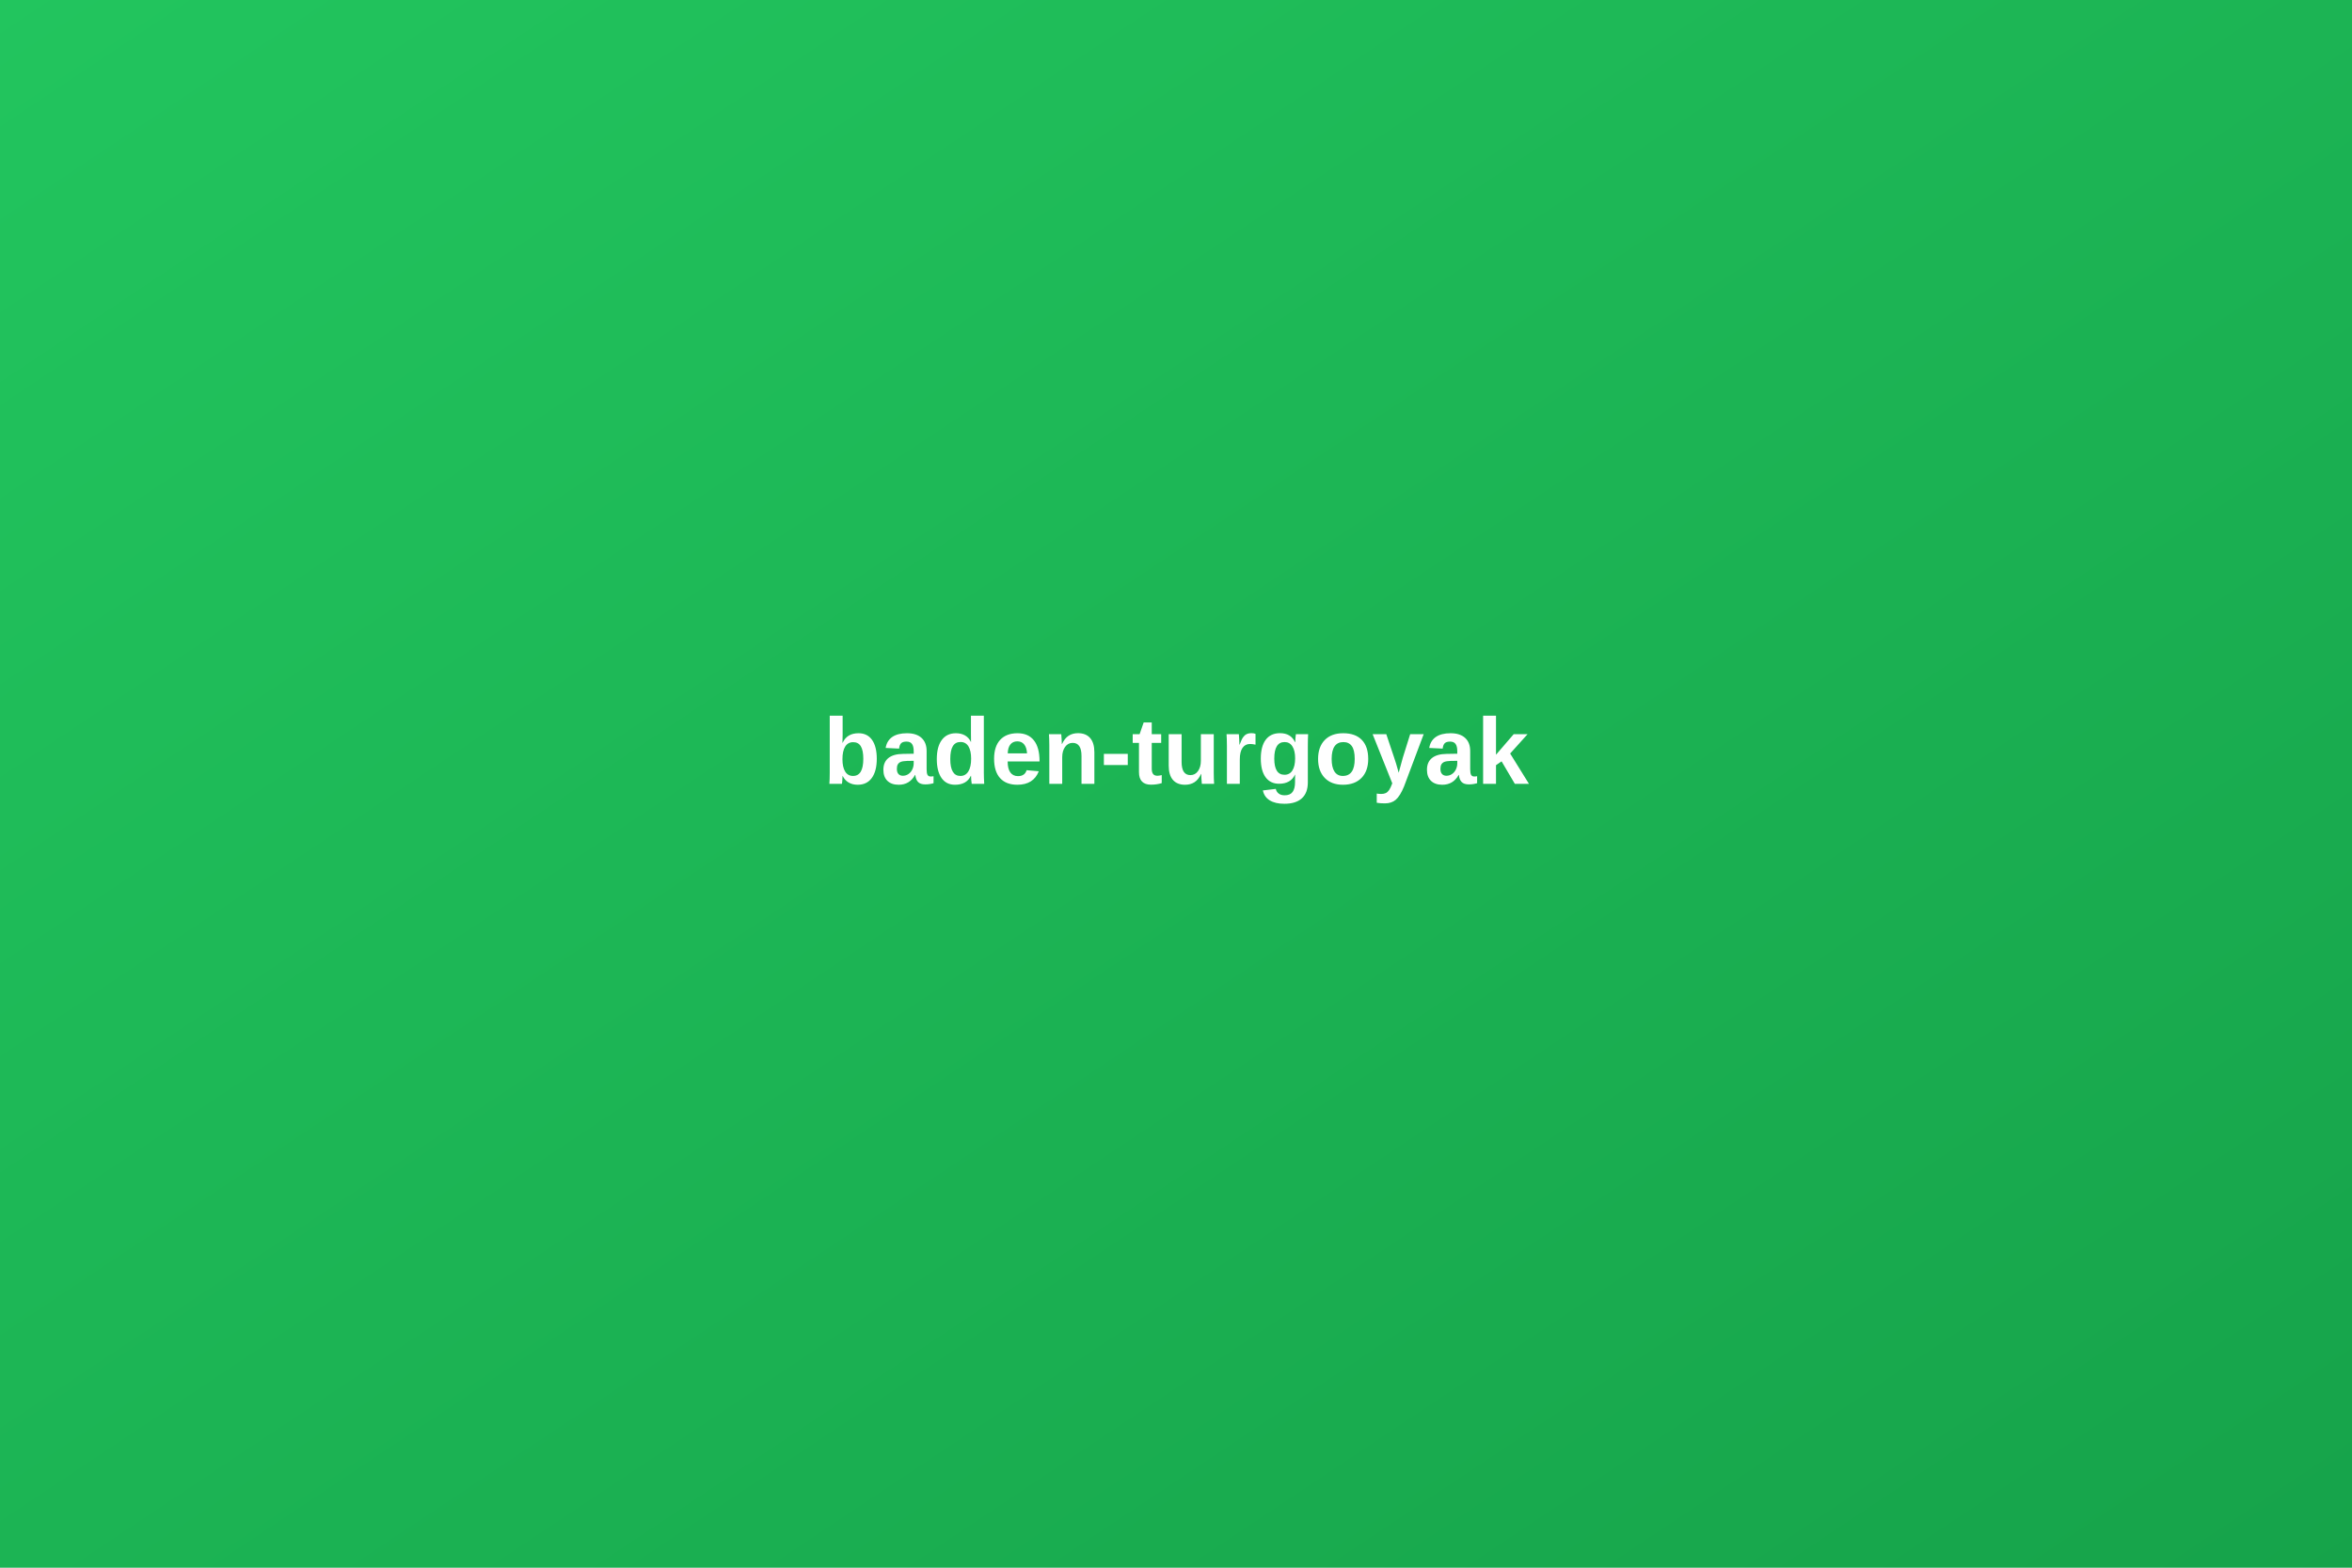
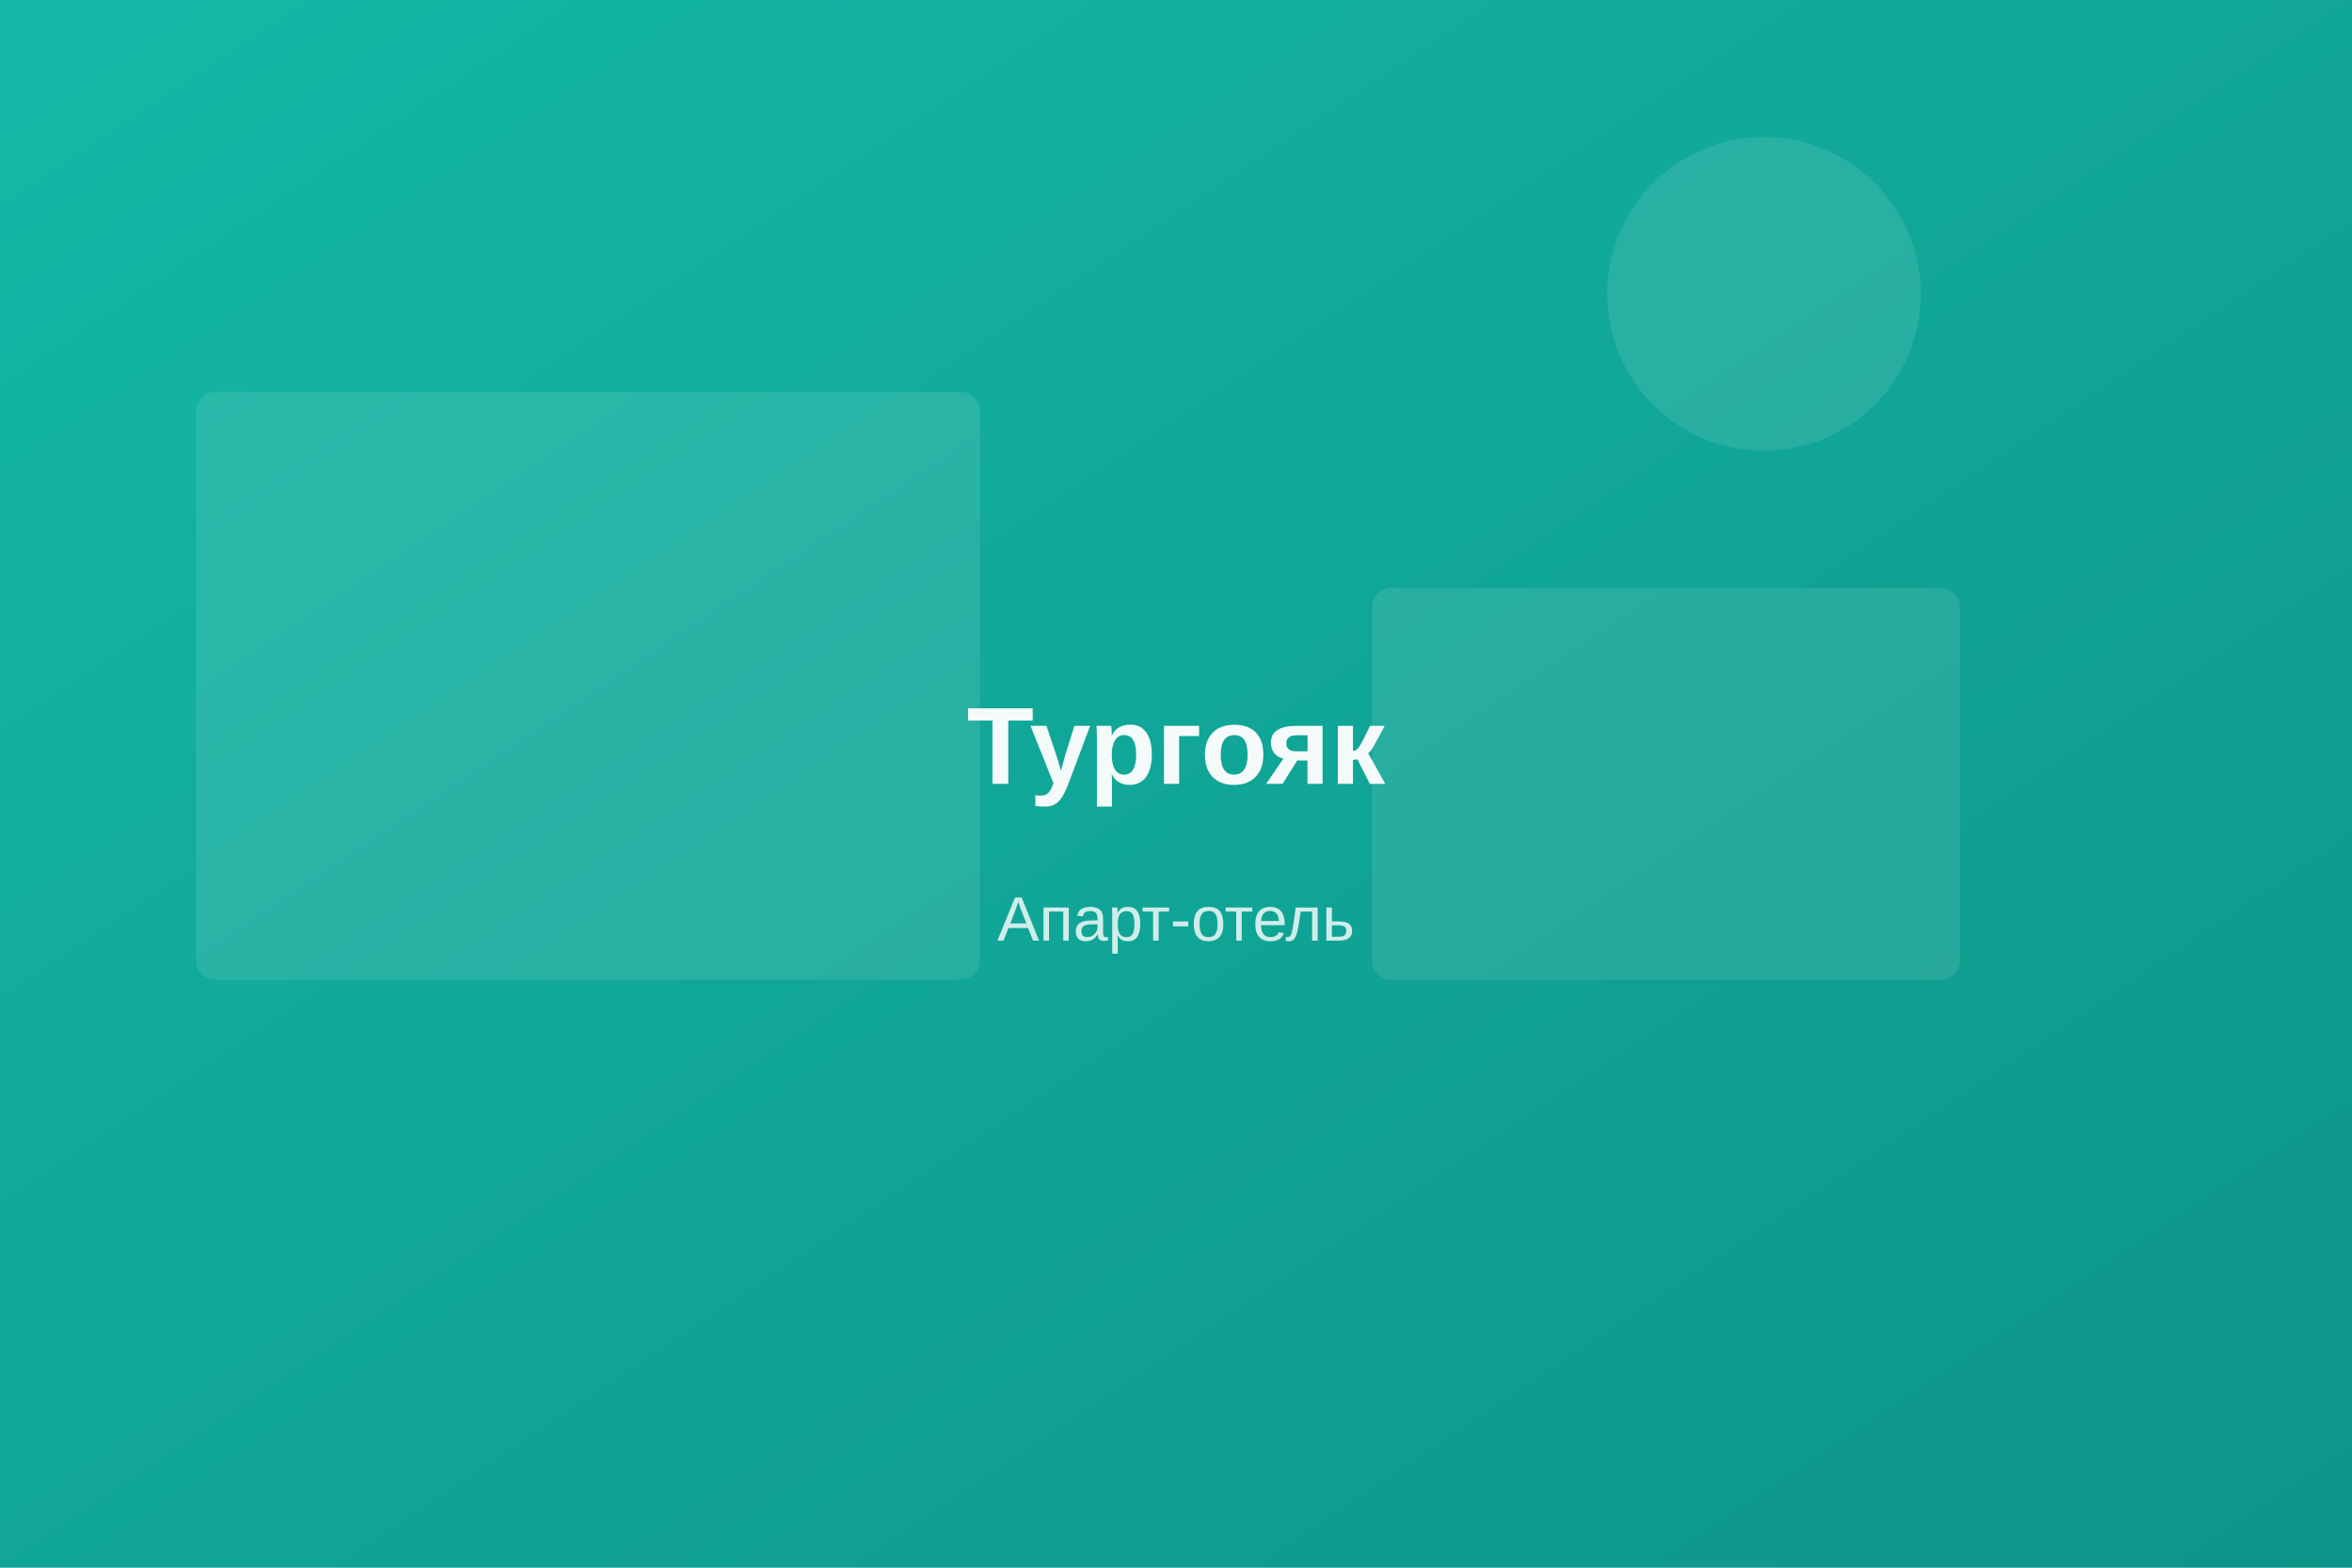
<svg xmlns="http://www.w3.org/2000/svg" width="1200" height="800">
  <defs>
-     <linearGradient id="grad" x1="0%" y1="0%" x2="100%" y2="100%">
-       <stop offset="0%" style="stop-color:rgb(34,197,94);stop-opacity:1" />
-       <stop offset="100%" style="stop-color:rgb(22,163,74);stop-opacity:1" />
+     <linearGradient id="grad-baden-turgoyak" x1="0%" y1="0%" x2="100%" y2="100%">
+       <stop offset="0%" style="stop-color:#14b8a6;stop-opacity:1" />
+       <stop offset="100%" style="stop-color:#0d9488;stop-opacity:1" />
    </linearGradient>
  </defs>
-   <rect width="1200" height="800" fill="url(#grad)" />
-   <text x="50%" y="50%" text-anchor="middle" fill="white" font-size="48" font-family="Arial" font-weight="bold">baden-turgoyak</text>
+   <rect width="1200" height="800" fill="url(#grad-baden-turgoyak)" />
+   <g opacity="0.1">
+     <rect x="100" y="200" width="400" height="300" fill="white" rx="10" />
+     <rect x="700" y="300" width="300" height="200" fill="white" rx="10" />
+     <circle cx="900" cy="150" r="80" fill="white" />
+   </g>
+   <text x="50%" y="50%" text-anchor="middle" fill="white" font-size="56" font-family="Arial, sans-serif" font-weight="bold" opacity="0.95">
+     Тургояк
+   </text>
+   <text x="50%" y="60%" text-anchor="middle" fill="white" font-size="32" font-family="Arial, sans-serif" opacity="0.8">
+     Апарт-отель
+   </text>
</svg>
